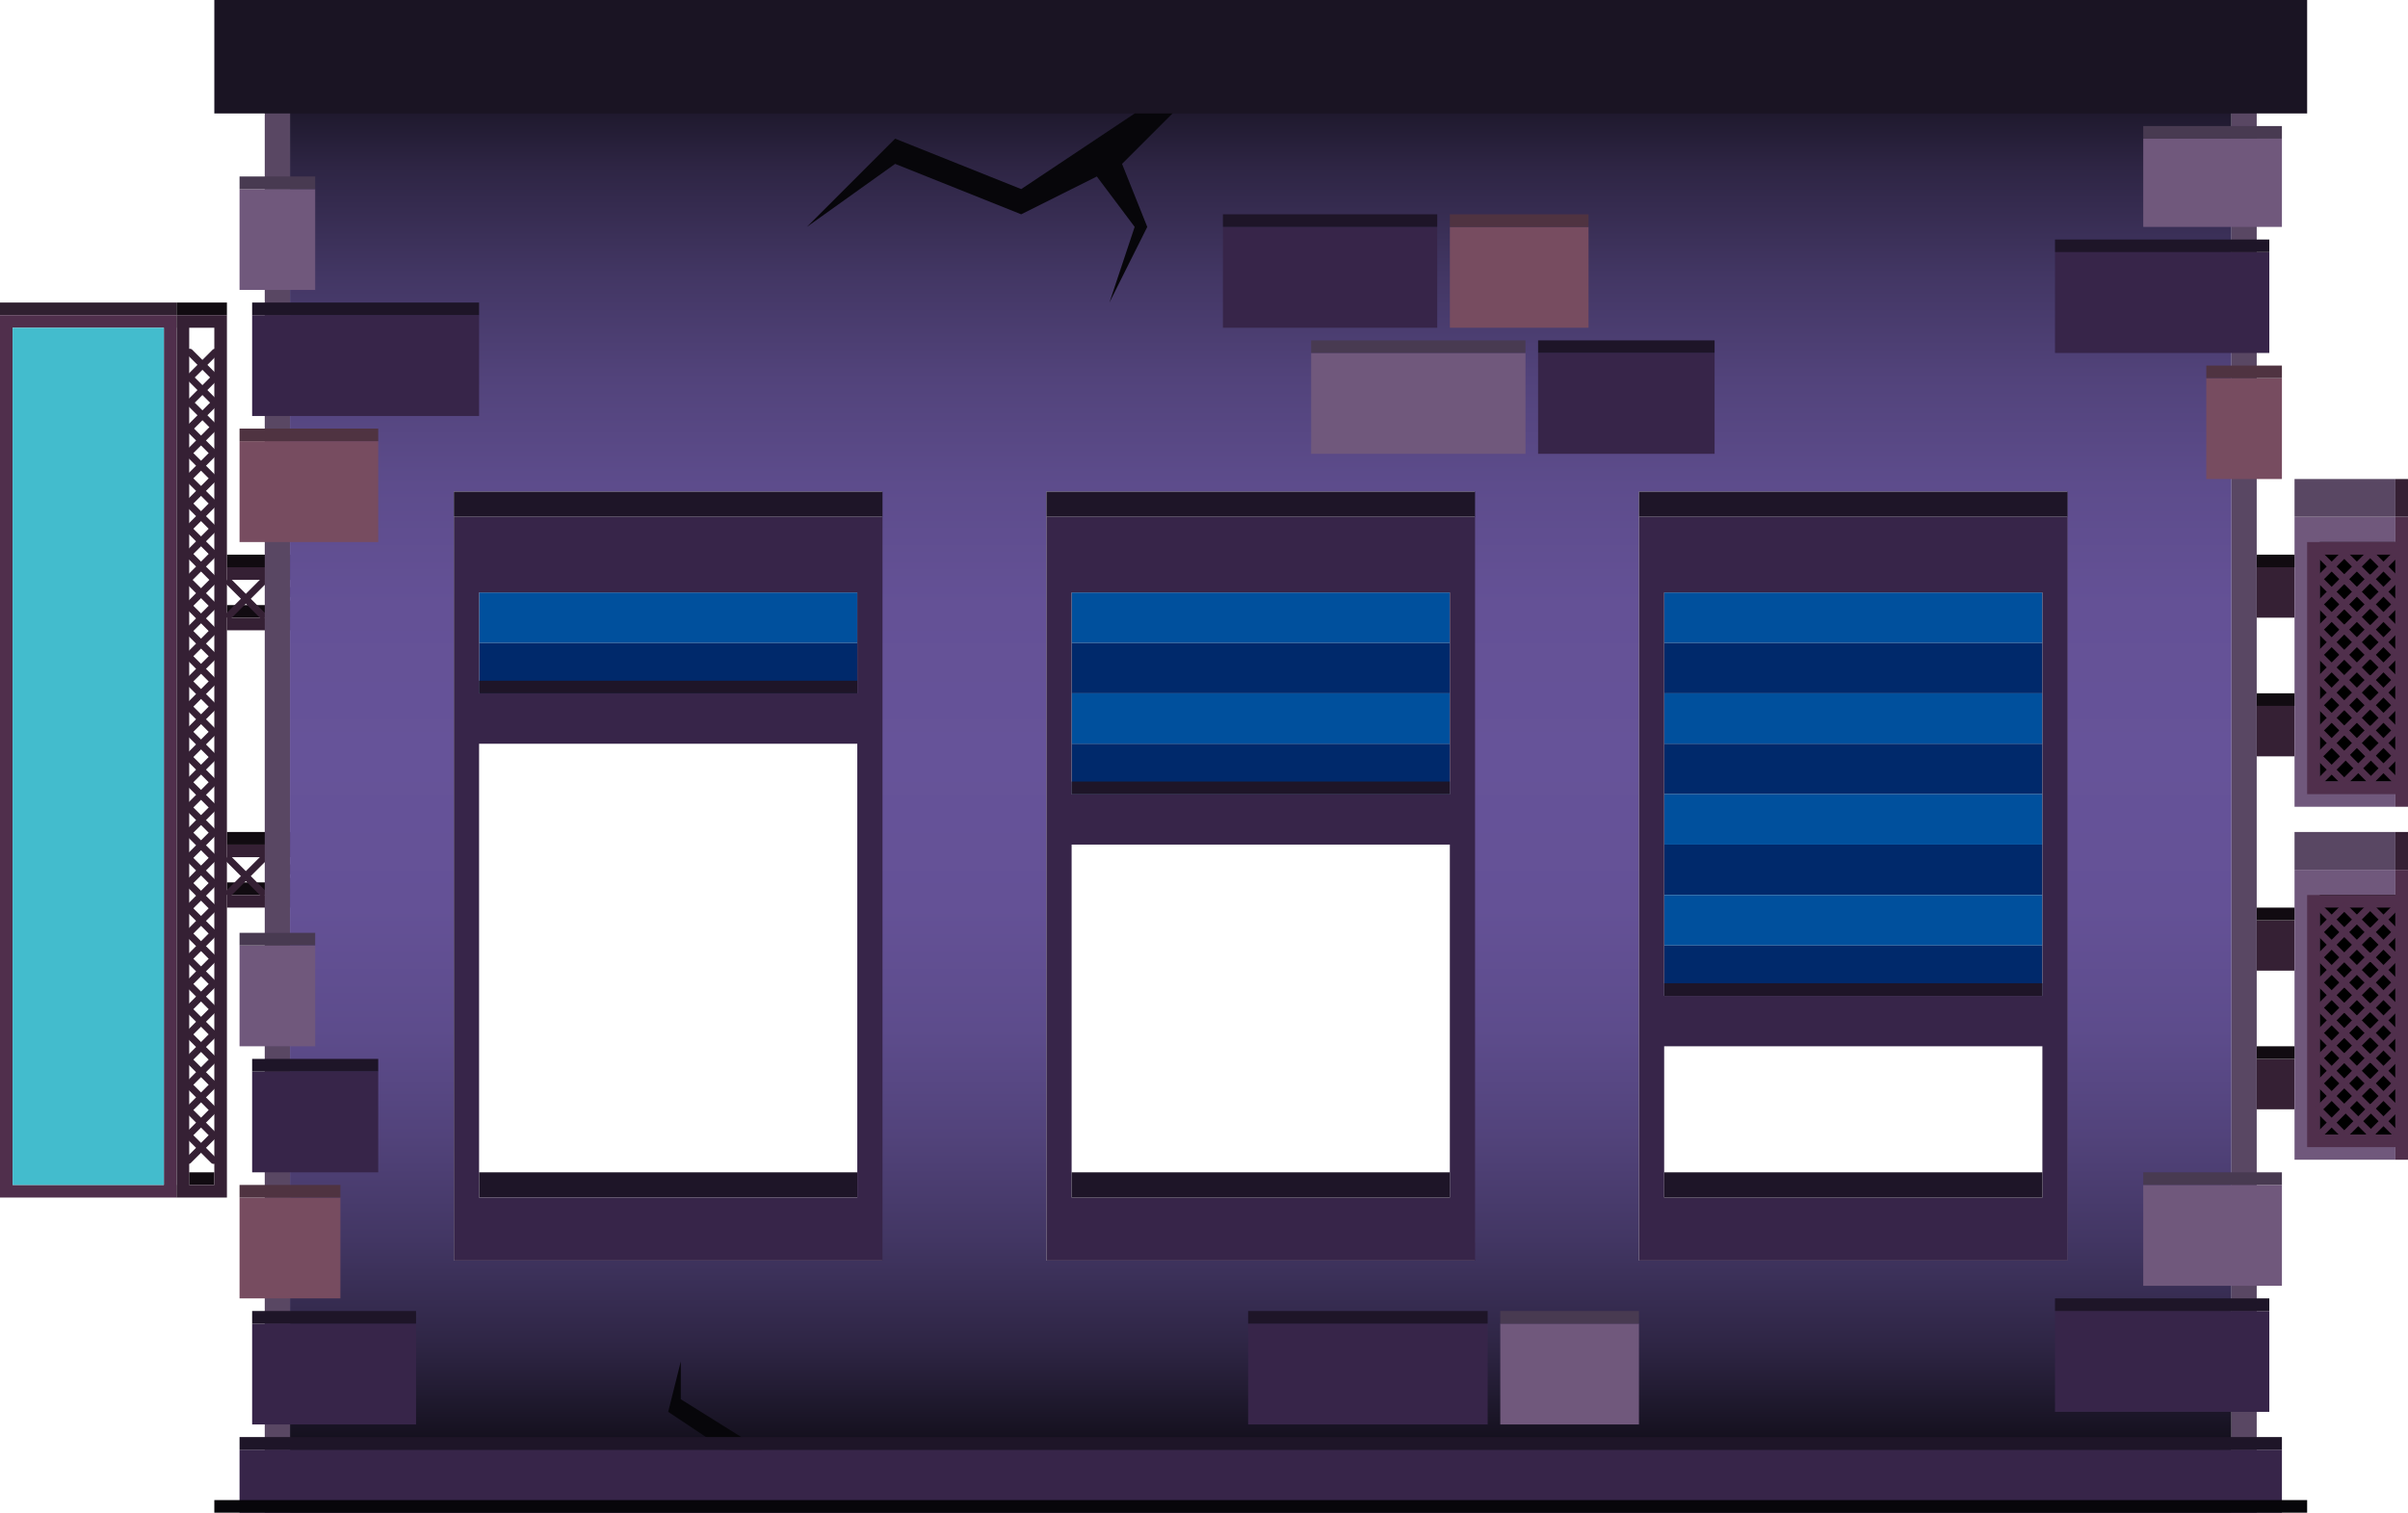
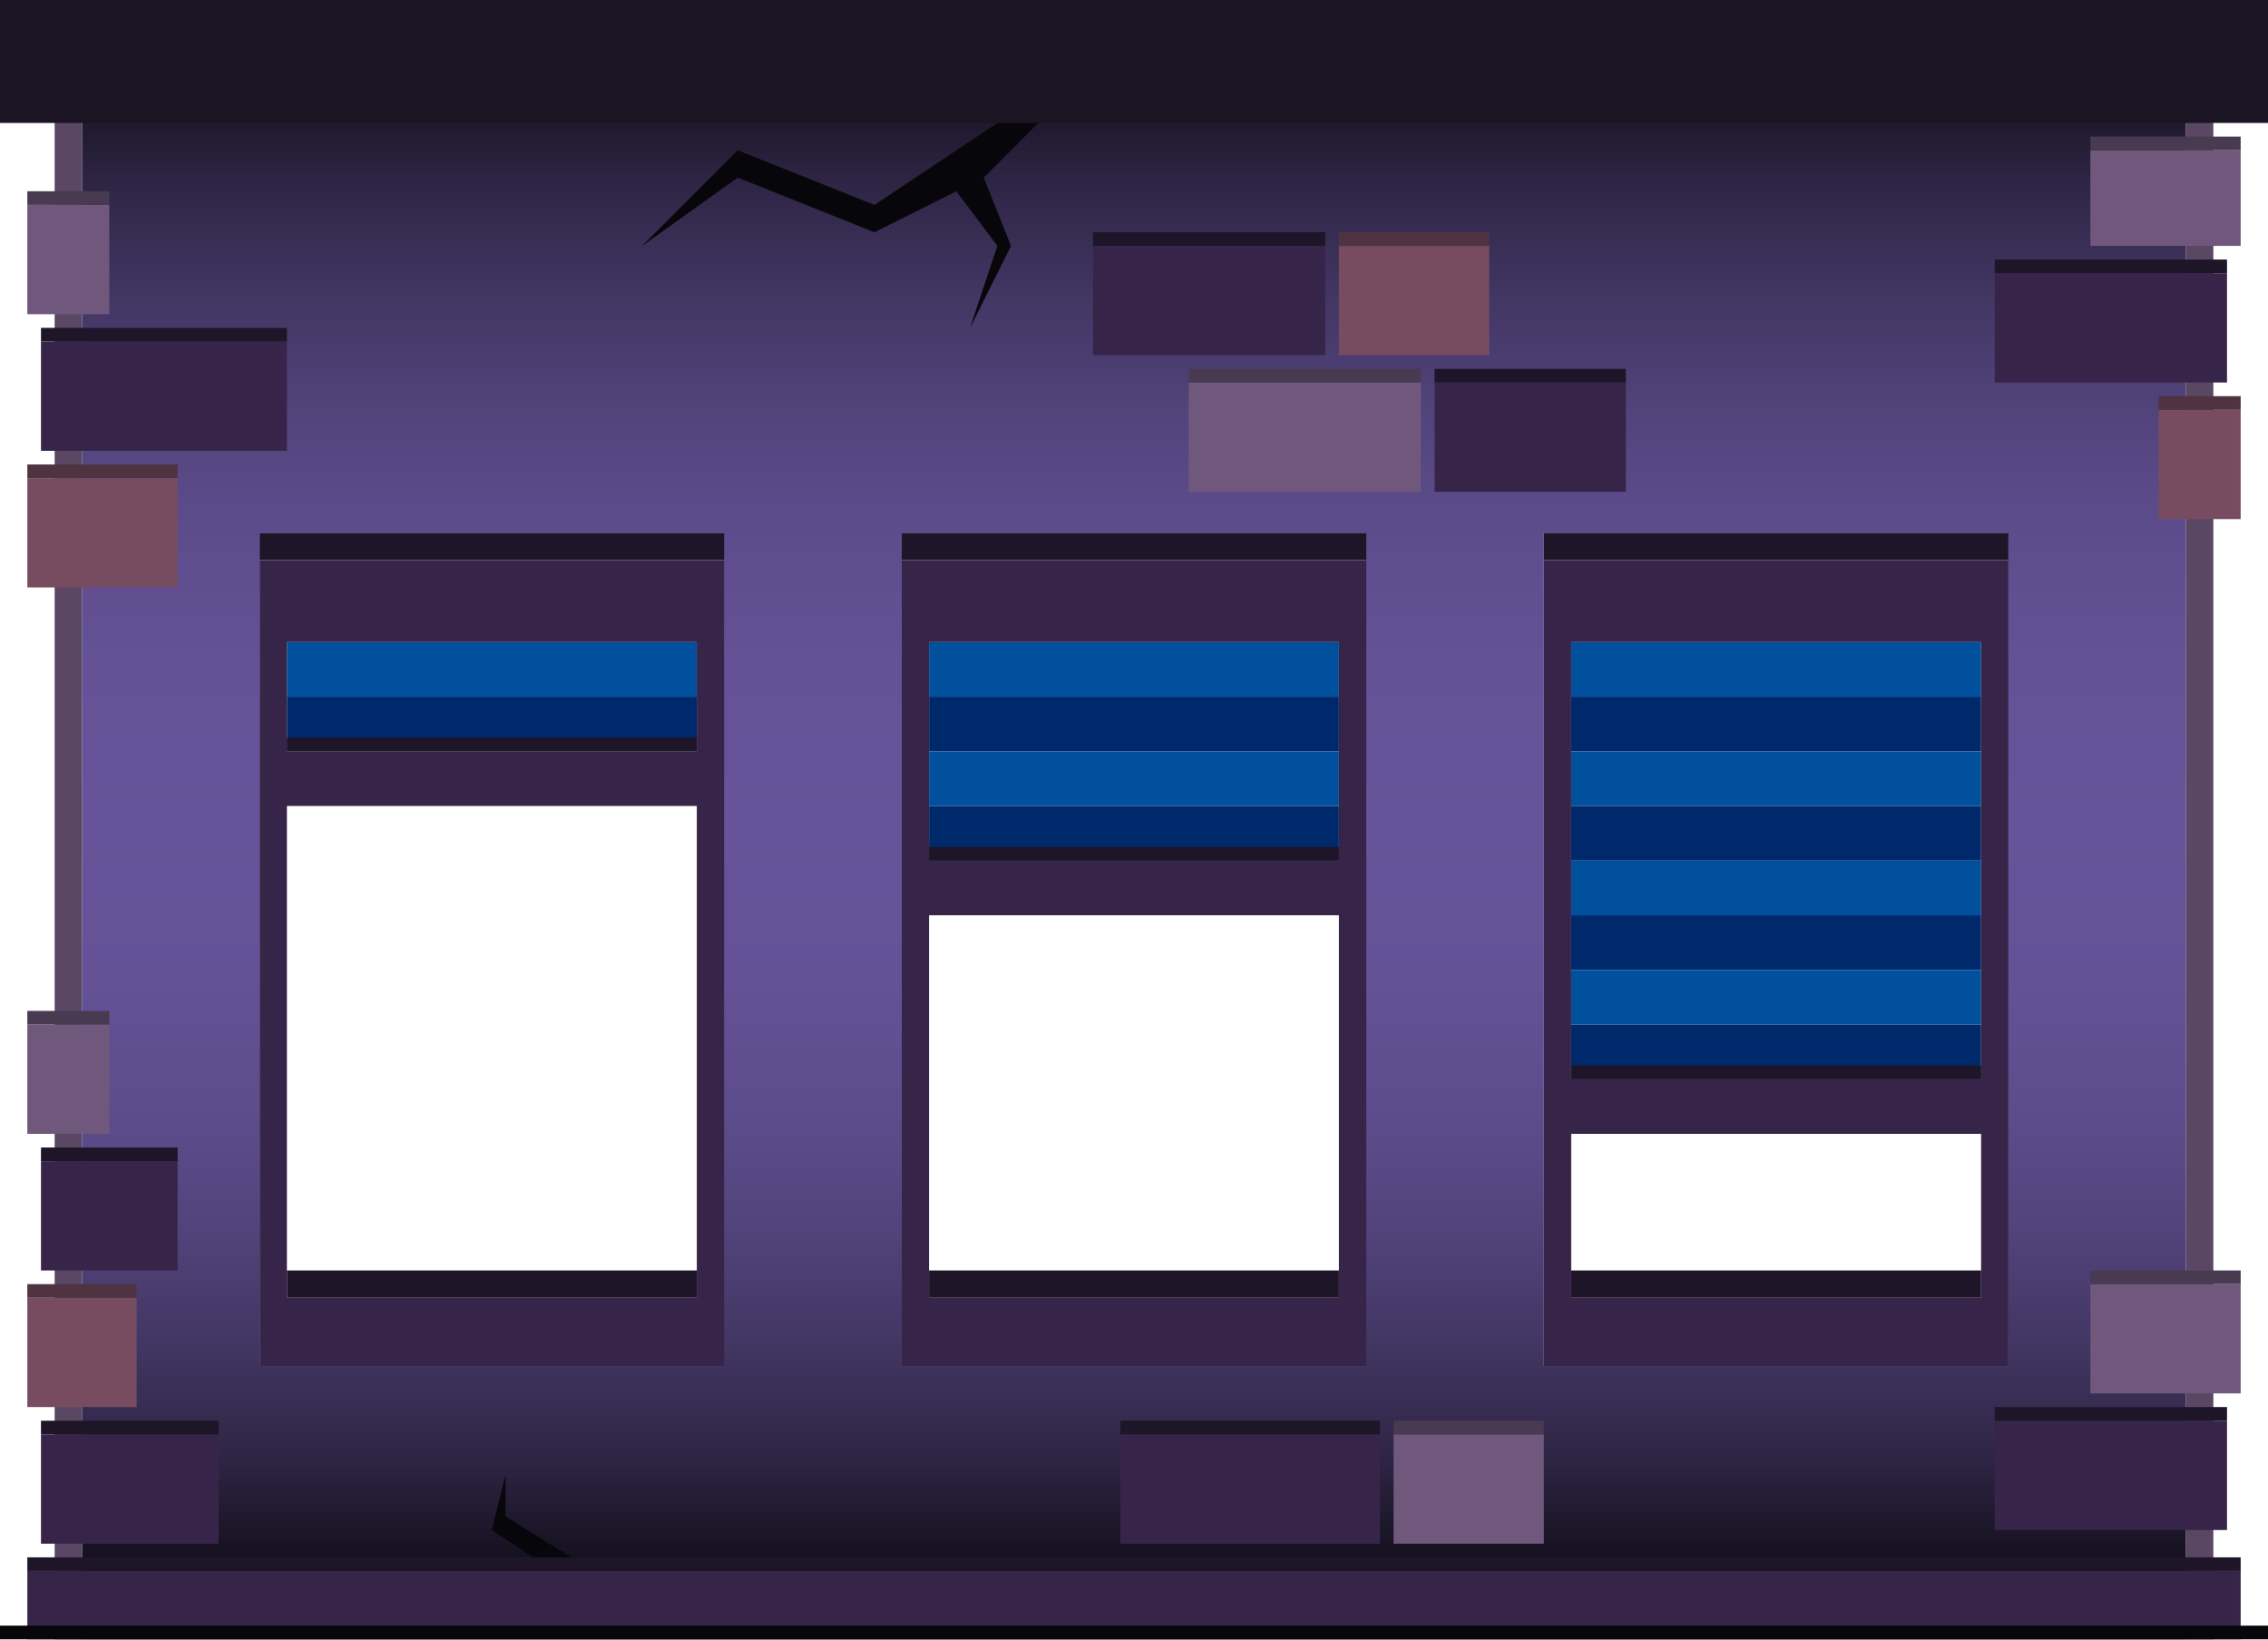
- <svg xmlns="http://www.w3.org/2000/svg" viewBox="0 0 1719 1080">
+ <svg xmlns="http://www.w3.org/2000/svg" viewBox="0 0 1494 1080">
  <defs>
-     <style>.cls-1{fill:#110b11;}.cls-2{fill:#352034;}.cls-10,.cls-3,.cls-5{fill:none;stroke-width:5px;}.cls-3,.cls-5{stroke:#352034;}.cls-3{stroke-miterlimit:10;}.cls-4{fill:#302030;}.cls-5{stroke-linecap:round;}.cls-10,.cls-5{stroke-linejoin:round;}.cls-6{fill:#502f4c;}.cls-7{fill:#43bccd;}.cls-8{fill:#70587c;}.cls-9{fill:#594763;}.cls-10{stroke:#502f4c;stroke-linecap:square;}.cls-11{fill:url(#Новый_образец_градиентной_зал_2);}.cls-12{fill:#07060a;}.cls-13{fill:#372549;}.cls-14{fill:#1e1528;}.cls-15{fill:#1a1423;}.cls-16{fill:#483a51;}.cls-17{fill:#774c60;}.cls-18{fill:#4f3341;}.cls-19{fill:#00509d;}.cls-20{fill:#00296b;}</style>
-     <linearGradient id="Новый_образец_градиентной_зал_2" x1="900" y1="1" x2="900" y2="1080" gradientUnits="userSpaceOnUse">
+     <style>.cls-1{fill:url(#Новый_образец_градиентной_зал_2);}.cls-2{fill:#594763;}.cls-3{fill:#07060a;}.cls-4{fill:#372549;}.cls-5{fill:#1e1528;}.cls-6{fill:#1a1423;}.cls-7{fill:#70587c;}.cls-8{fill:#483a51;}.cls-9{fill:#774c60;}.cls-10{fill:#4f3341;}.cls-11{fill:#00509d;}.cls-12{fill:#00296b;}</style>
+     <linearGradient id="Новый_образец_градиентной_зал_2" x1="747" y1="1" x2="747" y2="1080" gradientUnits="userSpaceOnUse">
      <stop offset="0" />
      <stop offset="0.05" stop-color="#15111f" />
      <stop offset="0.11" stop-color="#2e2544" />
      <stop offset="0.18" stop-color="#423663" />
      <stop offset="0.25" stop-color="#52437b" />
      <stop offset="0.32" stop-color="#5d4c8c" />
      <stop offset="0.4" stop-color="#645196" />
      <stop offset="0.5" stop-color="#665399" />
      <stop offset="0.6" stop-color="#645196" />
      <stop offset="0.68" stop-color="#5d4c8c" />
      <stop offset="0.75" stop-color="#52437b" />
      <stop offset="0.82" stop-color="#423663" />
      <stop offset="0.89" stop-color="#2e2544" />
      <stop offset="0.95" stop-color="#15111f" />
      <stop offset="1" />
    </linearGradient>
  </defs>
  <g id="Layer_2" data-name="Layer 2">
    <g id="Final_outside" data-name="Final outside">
      <g id="_1_-_FAQ_-_Outside" data-name="1 - FAQ - Outside">
-         <g id="Side_billboard" data-name="Side billboard">
-           <g id="top">
-             <rect class="cls-1" x="162" y="432" width="81" height="9" />
-             <rect class="cls-1" x="162" y="396" width="90" height="9" />
-             <polygon class="cls-2" points="243 405 243 405 162 405 162 414 243 414 243 441 162 441 162 450 243 450 243 450 252 450 252 405 243 405" />
-             <line class="cls-3" x1="243" y1="441" x2="216" y2="414" />
-             <line class="cls-3" x1="243" y1="414" x2="216" y2="441" />
-             <line class="cls-3" x1="216" y1="441" x2="189" y2="414" />
-             <line class="cls-3" x1="216" y1="414" x2="189" y2="441" />
-             <line class="cls-3" x1="189" y1="441" x2="162" y2="414" />
-             <line class="cls-3" x1="189" y1="414" x2="162" y2="441" />
-           </g>
-           <g id="bot">
-             <rect class="cls-1" x="162" y="630" width="81" height="9" />
-             <rect class="cls-1" x="162" y="594" width="90" height="9" />
-             <polygon class="cls-2" points="243 603 243 603 162 603 162 612 243 612 243 639 162 639 162 648 243 648 243 648 252 648 252 603 243 603" />
-             <line class="cls-3" x1="243" y1="639" x2="216" y2="612" />
-             <line class="cls-3" x1="243" y1="612" x2="216" y2="639" />
-             <line class="cls-3" x1="216" y1="639" x2="189" y2="612" />
-             <line class="cls-3" x1="216" y1="612" x2="189" y2="639" />
-             <line class="cls-3" x1="189" y1="639" x2="162" y2="612" />
-             <line class="cls-3" x1="189" y1="612" x2="162" y2="639" />
-           </g>
-           <rect class="cls-1" x="126" y="216" width="36" height="9" />
-           <rect class="cls-1" x="135" y="837" width="18" height="9" />
-           <rect class="cls-4" y="216" width="126" height="9" />
-           <line class="cls-5" x1="134.5" y1="432.5" x2="152.5" y2="414.5" />
-           <line class="cls-5" x1="134.5" y1="414.5" x2="152.5" y2="432.5" />
-           <line class="cls-5" x1="134.5" y1="450.5" x2="152.5" y2="432.5" />
-           <line class="cls-5" x1="134.5" y1="432.5" x2="152.5" y2="450.5" />
-           <line class="cls-5" x1="134.5" y1="468.5" x2="152.5" y2="450.5" />
-           <line class="cls-5" x1="134.5" y1="450.5" x2="152.5" y2="468.5" />
-           <line class="cls-5" x1="134.5" y1="486.5" x2="152.5" y2="468.5" />
-           <line class="cls-5" x1="134.5" y1="468.5" x2="152.5" y2="486.5" />
-           <line class="cls-5" x1="134.5" y1="504.5" x2="152.5" y2="486.5" />
-           <line class="cls-5" x1="134.5" y1="486.5" x2="152.5" y2="504.5" />
-           <line class="cls-5" x1="134.5" y1="522.5" x2="152.5" y2="504.5" />
-           <line class="cls-5" x1="134.5" y1="504.5" x2="152.5" y2="522.5" />
-           <line class="cls-5" x1="134.5" y1="323.5" x2="152.5" y2="305.5" />
-           <line class="cls-5" x1="134.5" y1="305.5" x2="152.5" y2="323.5" />
-           <line class="cls-5" x1="134.5" y1="341.5" x2="152.5" y2="323.5" />
-           <line class="cls-5" x1="134.5" y1="323.5" x2="152.5" y2="341.5" />
-           <line class="cls-5" x1="134.5" y1="359.5" x2="152.5" y2="341.5" />
-           <line class="cls-5" x1="134.5" y1="341.5" x2="152.5" y2="359.5" />
-           <line class="cls-5" x1="134.5" y1="377.5" x2="152.5" y2="359.5" />
-           <line class="cls-5" x1="134.5" y1="359.5" x2="152.5" y2="377.5" />
-           <line class="cls-5" x1="135.5" y1="269.5" x2="153.5" y2="251.5" />
-           <line class="cls-5" x1="135.5" y1="251.5" x2="153.5" y2="269.5" />
-           <line class="cls-5" x1="135.5" y1="287.5" x2="153.5" y2="269.5" />
-           <line class="cls-5" x1="135.5" y1="269.5" x2="153.5" y2="287.5" />
-           <line class="cls-5" x1="135.5" y1="305.5" x2="153.5" y2="287.5" />
-           <line class="cls-5" x1="135.5" y1="287.5" x2="153.5" y2="305.5" />
-           <line class="cls-5" x1="134.5" y1="395.5" x2="152.5" y2="377.5" />
-           <line class="cls-5" x1="134.5" y1="377.5" x2="152.5" y2="395.5" />
-           <line class="cls-5" x1="134.5" y1="413.5" x2="152.5" y2="395.5" />
-           <line class="cls-5" x1="134.5" y1="395.5" x2="152.5" y2="413.5" />
-           <line class="cls-5" x1="134.5" y1="540.5" x2="152.5" y2="522.5" />
-           <line class="cls-5" x1="134.5" y1="522.5" x2="152.5" y2="540.5" />
-           <line class="cls-5" x1="134.5" y1="558.5" x2="152.5" y2="540.5" />
-           <line class="cls-5" x1="134.5" y1="540.5" x2="152.5" y2="558.5" />
-           <line class="cls-5" x1="134.5" y1="576.5" x2="152.5" y2="558.5" />
-           <line class="cls-5" x1="134.5" y1="558.5" x2="152.5" y2="576.5" />
-           <line class="cls-5" x1="134.5" y1="594.5" x2="152.5" y2="576.5" />
-           <line class="cls-5" x1="134.5" y1="576.5" x2="152.5" y2="594.5" />
-           <line class="cls-5" x1="134.5" y1="612.5" x2="152.5" y2="594.5" />
-           <line class="cls-5" x1="134.5" y1="594.5" x2="152.5" y2="612.5" />
-           <line class="cls-5" x1="134.5" y1="630.5" x2="152.5" y2="612.5" />
-           <line class="cls-5" x1="134.5" y1="612.5" x2="152.5" y2="630.5" />
-           <line class="cls-5" x1="134.5" y1="648.5" x2="152.5" y2="630.5" />
-           <line class="cls-5" x1="134.5" y1="630.5" x2="152.5" y2="648.5" />
-           <line class="cls-5" x1="134.5" y1="666.5" x2="152.5" y2="648.5" />
-           <line class="cls-5" x1="134.5" y1="648.5" x2="152.5" y2="666.5" />
-           <line class="cls-5" x1="134.5" y1="684.5" x2="152.5" y2="666.5" />
-           <line class="cls-5" x1="134.5" y1="666.5" x2="152.5" y2="684.5" />
-           <line class="cls-5" x1="134.5" y1="702.5" x2="152.5" y2="684.5" />
-           <line class="cls-5" x1="134.5" y1="684.5" x2="152.5" y2="702.5" />
-           <line class="cls-5" x1="134.5" y1="720.5" x2="152.5" y2="702.5" />
-           <line class="cls-5" x1="134.5" y1="702.5" x2="152.5" y2="720.5" />
-           <line class="cls-5" x1="134.5" y1="738.5" x2="152.5" y2="720.5" />
-           <line class="cls-5" x1="134.5" y1="720.5" x2="152.5" y2="738.5" />
-           <line class="cls-5" x1="134.5" y1="756.5" x2="152.5" y2="738.5" />
-           <line class="cls-5" x1="134.5" y1="738.5" x2="152.5" y2="756.5" />
-           <line class="cls-5" x1="134.5" y1="774.5" x2="152.5" y2="756.5" />
-           <line class="cls-5" x1="134.5" y1="756.5" x2="152.5" y2="774.5" />
-           <line class="cls-5" x1="134.5" y1="792.5" x2="152.5" y2="774.5" />
-           <line class="cls-5" x1="134.5" y1="774.5" x2="152.5" y2="792.5" />
-           <line class="cls-5" x1="134.5" y1="810.5" x2="152.5" y2="792.5" />
-           <line class="cls-5" x1="134.5" y1="792.5" x2="152.5" y2="810.5" />
-           <line class="cls-5" x1="134.5" y1="828.5" x2="152.5" y2="810.5" />
-           <line class="cls-5" x1="134.5" y1="810.5" x2="152.5" y2="828.5" />
-           <path class="cls-6" d="M0,225V855H126V225ZM117,846H9V234H117Z" />
-           <path class="cls-2" d="M126,225v9h.07V846H126v9h36V225Zm27,621H135.07V234H153Z" />
-           <rect class="cls-7" x="9" y="234" width="108" height="612" transform="translate(126 1080) rotate(180)" />
-         </g>
-         <g id="Air">
-           <rect class="cls-2" x="1611" y="405" width="27" height="36" />
-           <rect class="cls-2" x="1611" y="504" width="27" height="36" />
-           <rect class="cls-8" x="1638" y="369" width="72" height="207" />
-           <rect class="cls-9" x="1638" y="342" width="72" height="27" />
-           <rect class="cls-2" x="1710" y="342" width="9" height="27" />
-           <rect x="1656" y="387" width="54" height="171" />
-           <path class="cls-6" d="M1710,369v18h-63V567h63v9h9V369Zm0,189h-54V396h54Z" />
-           <line class="cls-10" x1="1656.5" y1="557.5" x2="1674.5" y2="539.5" />
-           <line class="cls-10" x1="1655.5" y1="540.5" x2="1673.5" y2="558.5" />
-           <line class="cls-10" x1="1674.5" y1="557.5" x2="1692.5" y2="539.5" />
-           <line class="cls-10" x1="1674.5" y1="539.5" x2="1692.5" y2="557.5" />
-           <line class="cls-10" x1="1692.5" y1="557.5" x2="1710.5" y2="539.5" />
-           <line class="cls-10" x1="1692.5" y1="539.5" x2="1710.5" y2="557.5" />
-           <line class="cls-10" x1="1692.5" y1="539.5" x2="1710.5" y2="521.5" />
-           <line class="cls-10" x1="1692.5" y1="521.5" x2="1710.5" y2="539.5" />
-           <line class="cls-10" x1="1692.5" y1="521.5" x2="1710.5" y2="503.5" />
-           <line class="cls-10" x1="1692.5" y1="503.5" x2="1710.5" y2="521.5" />
-           <line class="cls-10" x1="1692.5" y1="503.5" x2="1710.5" y2="485.5" />
-           <line class="cls-10" x1="1692.5" y1="485.5" x2="1710.5" y2="503.5" />
-           <line class="cls-10" x1="1692.5" y1="485.5" x2="1710.5" y2="467.5" />
-           <line class="cls-10" x1="1692.5" y1="467.5" x2="1710.5" y2="485.5" />
-           <line class="cls-10" x1="1692.5" y1="467.5" x2="1710.5" y2="449.5" />
-           <line class="cls-10" x1="1692.5" y1="449.5" x2="1710.5" y2="467.5" />
-           <line class="cls-10" x1="1692.5" y1="449.5" x2="1710.5" y2="431.5" />
-           <line class="cls-10" x1="1692.5" y1="431.5" x2="1710.5" y2="449.5" />
-           <line class="cls-10" x1="1692.5" y1="431.5" x2="1710.5" y2="413.5" />
-           <line class="cls-10" x1="1692.5" y1="413.5" x2="1710.5" y2="431.5" />
-           <line class="cls-10" x1="1692.5" y1="413.5" x2="1710.5" y2="395.5" />
-           <line class="cls-10" x1="1692.5" y1="395.5" x2="1710.5" y2="413.5" />
-           <line class="cls-10" x1="1673.5" y1="539.5" x2="1691.5" y2="521.5" />
-           <line class="cls-10" x1="1673.5" y1="521.5" x2="1691.5" y2="539.5" />
-           <line class="cls-10" x1="1673.5" y1="521.5" x2="1691.5" y2="503.5" />
-           <line class="cls-10" x1="1673.5" y1="503.5" x2="1691.5" y2="521.5" />
-           <line class="cls-10" x1="1673.5" y1="503.5" x2="1691.5" y2="485.5" />
-           <line class="cls-10" x1="1673.5" y1="485.5" x2="1691.5" y2="503.5" />
-           <line class="cls-10" x1="1673.5" y1="485.5" x2="1691.5" y2="467.5" />
-           <line class="cls-10" x1="1673.5" y1="467.5" x2="1691.5" y2="485.5" />
-           <line class="cls-10" x1="1673.5" y1="467.5" x2="1691.5" y2="449.5" />
-           <line class="cls-10" x1="1673.5" y1="449.5" x2="1691.5" y2="467.5" />
-           <line class="cls-10" x1="1673.5" y1="449.5" x2="1691.5" y2="431.5" />
-           <line class="cls-10" x1="1673.5" y1="431.5" x2="1691.5" y2="449.5" />
-           <line class="cls-10" x1="1673.5" y1="431.5" x2="1691.5" y2="413.5" />
-           <line class="cls-10" x1="1673.5" y1="413.5" x2="1691.5" y2="431.5" />
-           <line class="cls-10" x1="1673.5" y1="413.5" x2="1691.5" y2="395.5" />
-           <line class="cls-10" x1="1673.5" y1="395.5" x2="1691.5" y2="413.5" />
-           <line class="cls-10" x1="1655.5" y1="539.5" x2="1673.5" y2="521.5" />
-           <line class="cls-10" x1="1655.5" y1="521.5" x2="1673.5" y2="539.5" />
-           <line class="cls-10" x1="1655.5" y1="521.5" x2="1673.5" y2="503.5" />
-           <line class="cls-10" x1="1655.5" y1="503.5" x2="1673.5" y2="521.5" />
-           <line class="cls-10" x1="1655.5" y1="503.5" x2="1673.5" y2="485.5" />
-           <line class="cls-10" x1="1655.5" y1="485.5" x2="1673.5" y2="503.5" />
-           <line class="cls-10" x1="1655.5" y1="485.5" x2="1673.5" y2="467.5" />
-           <line class="cls-10" x1="1655.5" y1="467.5" x2="1673.5" y2="485.5" />
-           <line class="cls-10" x1="1655.5" y1="467.5" x2="1673.5" y2="449.5" />
-           <line class="cls-10" x1="1655.5" y1="449.5" x2="1673.5" y2="467.5" />
-           <line class="cls-10" x1="1655.5" y1="449.5" x2="1673.5" y2="431.5" />
-           <line class="cls-10" x1="1655.5" y1="431.5" x2="1673.5" y2="449.5" />
-           <line class="cls-10" x1="1655.5" y1="431.5" x2="1673.5" y2="413.5" />
-           <line class="cls-10" x1="1655.5" y1="413.5" x2="1673.5" y2="431.5" />
-           <line class="cls-10" x1="1655.5" y1="413.5" x2="1673.5" y2="395.5" />
-           <line class="cls-10" x1="1655.5" y1="395.5" x2="1673.5" y2="413.5" />
-           <rect class="cls-1" x="1611" y="396" width="27" height="9" />
-           <rect class="cls-1" x="1611" y="495" width="27" height="9" />
-         </g>
-         <g id="Air-2" data-name="Air">
-           <rect class="cls-2" x="1611" y="657" width="27" height="36" />
-           <rect class="cls-2" x="1611" y="756" width="27" height="36" />
-           <rect class="cls-8" x="1638" y="621" width="72" height="207" />
-           <rect class="cls-9" x="1638" y="594" width="72" height="27" />
-           <rect class="cls-2" x="1710" y="594" width="9" height="27" />
-           <rect x="1656" y="639" width="54" height="171" />
-           <path class="cls-6" d="M1710,621v18h-63V819h63v9h9V621Zm0,189h-54V648h54Z" />
-           <line class="cls-10" x1="1656.5" y1="809.5" x2="1674.5" y2="791.5" />
-           <line class="cls-10" x1="1655.5" y1="792.5" x2="1673.5" y2="810.5" />
-           <line class="cls-10" x1="1674.5" y1="809.5" x2="1692.5" y2="791.5" />
-           <line class="cls-10" x1="1674.5" y1="791.5" x2="1692.5" y2="809.5" />
-           <line class="cls-10" x1="1692.5" y1="809.5" x2="1710.5" y2="791.5" />
-           <line class="cls-10" x1="1692.5" y1="791.5" x2="1710.5" y2="809.5" />
-           <line class="cls-10" x1="1692.5" y1="791.5" x2="1710.5" y2="773.5" />
-           <line class="cls-10" x1="1692.5" y1="773.5" x2="1710.5" y2="791.5" />
-           <line class="cls-10" x1="1692.5" y1="773.5" x2="1710.5" y2="755.5" />
-           <line class="cls-10" x1="1692.5" y1="755.5" x2="1710.5" y2="773.5" />
-           <line class="cls-10" x1="1692.5" y1="755.5" x2="1710.5" y2="737.5" />
-           <line class="cls-10" x1="1692.5" y1="737.5" x2="1710.5" y2="755.5" />
-           <line class="cls-10" x1="1692.5" y1="737.5" x2="1710.5" y2="719.5" />
-           <line class="cls-10" x1="1692.5" y1="719.5" x2="1710.5" y2="737.5" />
-           <line class="cls-10" x1="1692.5" y1="719.5" x2="1710.5" y2="701.5" />
-           <line class="cls-10" x1="1692.5" y1="701.5" x2="1710.5" y2="719.5" />
-           <line class="cls-10" x1="1692.5" y1="701.5" x2="1710.5" y2="683.5" />
-           <line class="cls-10" x1="1692.5" y1="683.5" x2="1710.5" y2="701.5" />
-           <line class="cls-10" x1="1692.5" y1="683.5" x2="1710.5" y2="665.5" />
-           <line class="cls-10" x1="1692.5" y1="665.5" x2="1710.5" y2="683.5" />
-           <line class="cls-10" x1="1692.5" y1="665.5" x2="1710.5" y2="647.5" />
-           <line class="cls-10" x1="1692.5" y1="647.5" x2="1710.5" y2="665.5" />
-           <line class="cls-10" x1="1673.5" y1="791.5" x2="1691.5" y2="773.5" />
-           <line class="cls-10" x1="1673.5" y1="773.5" x2="1691.5" y2="791.5" />
-           <line class="cls-10" x1="1673.5" y1="773.5" x2="1691.5" y2="755.5" />
-           <line class="cls-10" x1="1673.5" y1="755.5" x2="1691.5" y2="773.5" />
-           <line class="cls-10" x1="1673.5" y1="755.5" x2="1691.5" y2="737.5" />
-           <line class="cls-10" x1="1673.5" y1="737.5" x2="1691.5" y2="755.5" />
-           <line class="cls-10" x1="1673.5" y1="737.5" x2="1691.5" y2="719.5" />
-           <line class="cls-10" x1="1673.5" y1="719.5" x2="1691.5" y2="737.5" />
-           <line class="cls-10" x1="1673.5" y1="719.5" x2="1691.5" y2="701.5" />
-           <line class="cls-10" x1="1673.5" y1="701.5" x2="1691.5" y2="719.5" />
-           <line class="cls-10" x1="1673.5" y1="701.5" x2="1691.5" y2="683.5" />
-           <line class="cls-10" x1="1673.5" y1="683.5" x2="1691.5" y2="701.5" />
-           <line class="cls-10" x1="1673.5" y1="683.5" x2="1691.5" y2="665.5" />
-           <line class="cls-10" x1="1673.5" y1="665.5" x2="1691.5" y2="683.5" />
-           <line class="cls-10" x1="1673.5" y1="665.5" x2="1691.5" y2="647.5" />
-           <line class="cls-10" x1="1673.5" y1="647.5" x2="1691.5" y2="665.5" />
-           <line class="cls-10" x1="1655.5" y1="791.5" x2="1673.5" y2="773.5" />
-           <line class="cls-10" x1="1655.5" y1="773.5" x2="1673.5" y2="791.5" />
-           <line class="cls-10" x1="1655.5" y1="773.5" x2="1673.5" y2="755.5" />
-           <line class="cls-10" x1="1655.5" y1="755.5" x2="1673.5" y2="773.5" />
-           <line class="cls-10" x1="1655.5" y1="755.5" x2="1673.5" y2="737.5" />
-           <line class="cls-10" x1="1655.5" y1="737.5" x2="1673.5" y2="755.5" />
-           <line class="cls-10" x1="1655.5" y1="737.5" x2="1673.5" y2="719.5" />
-           <line class="cls-10" x1="1655.5" y1="719.5" x2="1673.5" y2="737.5" />
-           <line class="cls-10" x1="1655.5" y1="719.5" x2="1673.5" y2="701.5" />
-           <line class="cls-10" x1="1655.5" y1="701.5" x2="1673.5" y2="719.5" />
-           <line class="cls-10" x1="1655.5" y1="701.5" x2="1673.5" y2="683.5" />
-           <line class="cls-10" x1="1655.5" y1="683.5" x2="1673.5" y2="701.5" />
-           <line class="cls-10" x1="1655.5" y1="683.5" x2="1673.5" y2="665.5" />
-           <line class="cls-10" x1="1655.5" y1="665.5" x2="1673.5" y2="683.5" />
-           <line class="cls-10" x1="1655.5" y1="665.5" x2="1673.5" y2="647.5" />
-           <line class="cls-10" x1="1655.5" y1="647.5" x2="1673.5" y2="665.5" />
-           <rect class="cls-1" x="1611" y="648" width="27" height="9" />
-           <rect class="cls-1" x="1611" y="747" width="27" height="9" />
-         </g>
        <g id="level">
          <g id="wall">
-             <path class="cls-11" d="M207,1V1080H1593V1ZM629.71,900H324V351H629.71Zm423,0H747V351h305.71Zm423,0H1170V351h305.71Z" />
-             <rect class="cls-9" x="1593" y="1" width="18" height="1079" />
-             <rect class="cls-9" x="189" y="1" width="18" height="1079" />
+             <path class="cls-1" d="M54,1V1080H1440V1ZM476.71,900H171V351H476.71Zm423,0H594V351H899.71Zm423,0H1017V351h305.71Z" />
+             <rect class="cls-2" x="1440" y="1" width="18" height="1079" />
+             <rect class="cls-2" x="36" y="1" width="18" height="1079" />
            <g id="_2" data-name="2">
-               <polygon class="cls-12" points="810 81 729 135 639 99 576 162 639 117 729 153 783 126 810 162 792 216 819 162 801 117 846 72 810 54 810 81" />
-               <polygon class="cls-12" points="531 1044 477 1008 486 972 486 999 558 1044 531 1044" />
+               <polygon class="cls-3" points="657 81 576 135 486 99 423 162 486 117 576 153 630 126 657 162 639 216 666 162 648 117 693 72 657 54 657 81" />
+               <polygon class="cls-3" points="378 1044 324 1008 333 972 333 999 405 1044 378 1044" />
            </g>
-             <rect class="cls-13" x="171" y="1035" width="1458" height="45" />
-             <rect class="cls-12" x="153" y="1071" width="1494" height="9" />
-             <rect class="cls-14" x="171" y="1026" width="1458" height="9" />
-             <rect class="cls-15" x="153" width="1494" height="81" />
+             <rect class="cls-4" x="18" y="1035" width="1458" height="45" />
+             <rect class="cls-3" y="1071" width="1494" height="9" />
+             <rect class="cls-5" x="18" y="1026" width="1458" height="9" />
+             <rect class="cls-6" width="1494" height="81" />
          </g>
          <g id="Bricks">
-             <rect class="cls-13" x="180" y="225" width="162" height="72" />
-             <rect class="cls-14" x="180" y="216" width="162" height="9" />
-             <rect class="cls-8" x="936" y="252" width="153" height="72" transform="translate(2025 576) rotate(180)" />
-             <rect class="cls-16" x="936" y="243" width="153" height="9" transform="translate(2025 495) rotate(180)" />
-             <rect class="cls-13" x="1467" y="180" width="153" height="72" />
-             <rect class="cls-14" x="1467" y="171" width="153" height="9" />
-             <rect class="cls-13" x="1467" y="936" width="153" height="72" />
-             <rect class="cls-14" x="1467" y="927" width="153" height="9" />
-             <rect class="cls-17" x="171" y="315" width="99" height="72" />
-             <rect class="cls-18" x="171" y="306" width="99" height="9" />
-             <rect class="cls-8" x="171" y="135" width="54" height="72" />
-             <rect class="cls-16" x="171" y="126" width="54" height="9" />
-             <rect class="cls-8" x="171" y="675" width="54" height="72" />
-             <rect class="cls-16" x="171" y="666" width="54" height="9" />
-             <rect class="cls-17" x="1575" y="270" width="54" height="72" />
-             <rect class="cls-18" x="1575" y="261" width="54" height="9" />
-             <rect class="cls-13" x="180" y="945" width="117" height="72" />
-             <rect class="cls-14" x="180" y="936" width="117" height="9" />
-             <rect class="cls-13" x="891" y="945" width="171" height="72" />
-             <rect class="cls-14" x="891" y="936" width="171" height="9" />
-             <rect class="cls-17" x="171" y="855" width="72" height="72" />
-             <rect class="cls-18" x="171" y="846" width="72" height="9" />
-             <rect class="cls-17" x="1035" y="162" width="99" height="72" transform="translate(2169 396) rotate(180)" />
-             <rect class="cls-18" x="1035" y="153" width="99" height="9" transform="translate(2169 315) rotate(180)" />
-             <rect class="cls-13" x="1098" y="252" width="126" height="72" transform="translate(2322 576) rotate(180)" />
-             <rect class="cls-14" x="1098" y="243" width="126" height="9" transform="translate(2322 495) rotate(180)" />
-             <rect class="cls-13" x="873" y="162" width="153" height="72" transform="translate(1899 396) rotate(180)" />
-             <rect class="cls-14" x="873" y="153" width="153" height="9" transform="translate(1899 315) rotate(180)" />
-             <rect class="cls-8" x="1071" y="945" width="99" height="72" />
-             <rect class="cls-16" x="1071" y="936" width="99" height="9" />
-             <rect class="cls-13" x="180" y="765" width="90" height="72" />
-             <rect class="cls-14" x="180" y="756" width="90" height="9" />
-             <rect class="cls-8" x="1530" y="99" width="99" height="63" />
-             <rect class="cls-16" x="1530" y="90" width="99" height="9" />
-             <rect class="cls-8" x="1530" y="846" width="99" height="72" />
-             <rect class="cls-16" x="1530" y="837" width="99" height="9" />
+             <rect class="cls-4" x="27" y="225" width="162" height="72" />
+             <rect class="cls-5" x="27" y="216" width="162" height="9" />
+             <rect class="cls-7" x="783" y="252" width="153" height="72" transform="translate(1719 576) rotate(180)" />
+             <rect class="cls-8" x="783" y="243" width="153" height="9" transform="translate(1719 495) rotate(180)" />
+             <rect class="cls-4" x="1314" y="180" width="153" height="72" />
+             <rect class="cls-5" x="1314" y="171" width="153" height="9" />
+             <rect class="cls-4" x="1314" y="936" width="153" height="72" />
+             <rect class="cls-5" x="1314" y="927" width="153" height="9" />
+             <rect class="cls-9" x="18" y="315" width="99" height="72" />
+             <rect class="cls-10" x="18" y="306" width="99" height="9" />
+             <rect class="cls-7" x="18" y="135" width="54" height="72" />
+             <rect class="cls-8" x="18" y="126" width="54" height="9" />
+             <rect class="cls-7" x="18" y="675" width="54" height="72" />
+             <rect class="cls-8" x="18" y="666" width="54" height="9" />
+             <rect class="cls-9" x="1422" y="270" width="54" height="72" />
+             <rect class="cls-10" x="1422" y="261" width="54" height="9" />
+             <rect class="cls-4" x="27" y="945" width="117" height="72" />
+             <rect class="cls-5" x="27" y="936" width="117" height="9" />
+             <rect class="cls-4" x="738" y="945" width="171" height="72" />
+             <rect class="cls-5" x="738" y="936" width="171" height="9" />
+             <rect class="cls-9" x="18" y="855" width="72" height="72" />
+             <rect class="cls-10" x="18" y="846" width="72" height="9" />
+             <rect class="cls-9" x="882" y="162" width="99" height="72" transform="translate(1863 396) rotate(180)" />
+             <rect class="cls-10" x="882" y="153" width="99" height="9" transform="translate(1863 315) rotate(180)" />
+             <rect class="cls-4" x="945" y="252" width="126" height="72" transform="translate(2016 576) rotate(180)" />
+             <rect class="cls-5" x="945" y="243" width="126" height="9" transform="translate(2016 495) rotate(180)" />
+             <rect class="cls-4" x="720" y="162" width="153" height="72" transform="translate(1593 396) rotate(180)" />
+             <rect class="cls-5" x="720" y="153" width="153" height="9" transform="translate(1593 315) rotate(180)" />
+             <rect class="cls-7" x="918" y="945" width="99" height="72" />
+             <rect class="cls-8" x="918" y="936" width="99" height="9" />
+             <rect class="cls-4" x="27" y="765" width="90" height="72" />
+             <rect class="cls-5" x="27" y="756" width="90" height="9" />
+             <rect class="cls-7" x="1377" y="99" width="99" height="63" />
+             <rect class="cls-8" x="1377" y="90" width="99" height="9" />
+             <rect class="cls-7" x="1377" y="846" width="99" height="72" />
+             <rect class="cls-8" x="1377" y="837" width="99" height="9" />
          </g>
        </g>
        <g id="wall-2" data-name="wall">
-           <rect class="cls-14" x="747" y="351" width="306" height="18" />
-           <rect class="cls-19" x="765" y="423" width="270" height="36" />
-           <rect class="cls-20" x="765" y="459" width="270" height="36" />
-           <rect class="cls-19" x="765" y="495" width="270" height="36" />
-           <rect class="cls-20" x="765" y="531" width="270" height="36" />
-           <path class="cls-13" d="M1035,369H747V900h306V369Zm0,486H765V603h270Zm0-288H765V423h270Z" />
-           <rect class="cls-14" x="765" y="837" width="270" height="18" />
-           <rect class="cls-14" x="765" y="558" width="270" height="9" />
+           <rect class="cls-5" x="594" y="351" width="306" height="18" />
+           <rect class="cls-11" x="612" y="423" width="270" height="36" />
+           <rect class="cls-12" x="612" y="459" width="270" height="36" />
+           <rect class="cls-11" x="612" y="495" width="270" height="36" />
+           <rect class="cls-12" x="612" y="531" width="270" height="36" />
+           <path class="cls-4" d="M882,369H594V900H900V369Zm0,486H612V603H882Zm0-288H612V423H882Z" />
+           <rect class="cls-5" x="612" y="837" width="270" height="18" />
+           <rect class="cls-5" x="612" y="558" width="270" height="9" />
        </g>
        <g id="Window">
-           <rect class="cls-14" x="324" y="351" width="306" height="18" />
-           <rect class="cls-14" x="342" y="837" width="270" height="18" />
-           <rect class="cls-19" x="342" y="423" width="270" height="36" />
-           <rect class="cls-20" x="342" y="459" width="270" height="36" />
-           <path class="cls-13" d="M612,369H324V900H630V369Zm0,486H342V531H612Zm0-360H342V423H612Z" />
-           <rect class="cls-14" x="342" y="486" width="270" height="9" />
+           <rect class="cls-5" x="171" y="351" width="306" height="18" />
+           <rect class="cls-5" x="189" y="837" width="270" height="18" />
+           <rect class="cls-11" x="189" y="423" width="270" height="36" />
+           <rect class="cls-12" x="189" y="459" width="270" height="36" />
+           <path class="cls-4" d="M459,369H171V900H477V369Zm0,486H189V531H459Zm0-360H189V423H459Z" />
+           <rect class="cls-5" x="189" y="486" width="270" height="9" />
        </g>
        <g id="Window-2" data-name="Window">
-           <rect class="cls-14" x="1170" y="351" width="306" height="18" />
-           <rect class="cls-19" x="1188" y="423" width="270" height="36" />
-           <rect class="cls-20" x="1188" y="459" width="270" height="36" />
-           <rect class="cls-19" x="1188" y="495" width="270" height="36" />
-           <rect class="cls-20" x="1188" y="531" width="270" height="36" />
-           <rect class="cls-19" x="1188" y="567" width="270" height="36" />
-           <rect class="cls-20" x="1188" y="603" width="270" height="36" />
-           <rect class="cls-19" x="1188" y="639" width="270" height="36" />
-           <rect class="cls-20" x="1188" y="675" width="270" height="36" />
-           <path class="cls-13" d="M1458,369H1170V900h306V369Zm0,486H1188V747h270Zm0-144H1188V423h270Z" />
-           <rect class="cls-14" x="1188" y="837" width="270" height="18" />
-           <rect class="cls-14" x="1188" y="702" width="270" height="9" />
+           <rect class="cls-5" x="1017" y="351" width="306" height="18" />
+           <rect class="cls-11" x="1035" y="423" width="270" height="36" />
+           <rect class="cls-12" x="1035" y="459" width="270" height="36" />
+           <rect class="cls-11" x="1035" y="495" width="270" height="36" />
+           <rect class="cls-12" x="1035" y="531" width="270" height="36" />
+           <rect class="cls-11" x="1035" y="567" width="270" height="36" />
+           <rect class="cls-12" x="1035" y="603" width="270" height="36" />
+           <rect class="cls-11" x="1035" y="639" width="270" height="36" />
+           <rect class="cls-12" x="1035" y="675" width="270" height="36" />
+           <path class="cls-4" d="M1305,369H1017V900h306V369Zm0,486H1035V747h270Zm0-144H1035V423h270Z" />
+           <rect class="cls-5" x="1035" y="837" width="270" height="18" />
+           <rect class="cls-5" x="1035" y="702" width="270" height="9" />
        </g>
      </g>
    </g>
  </g>
</svg>
